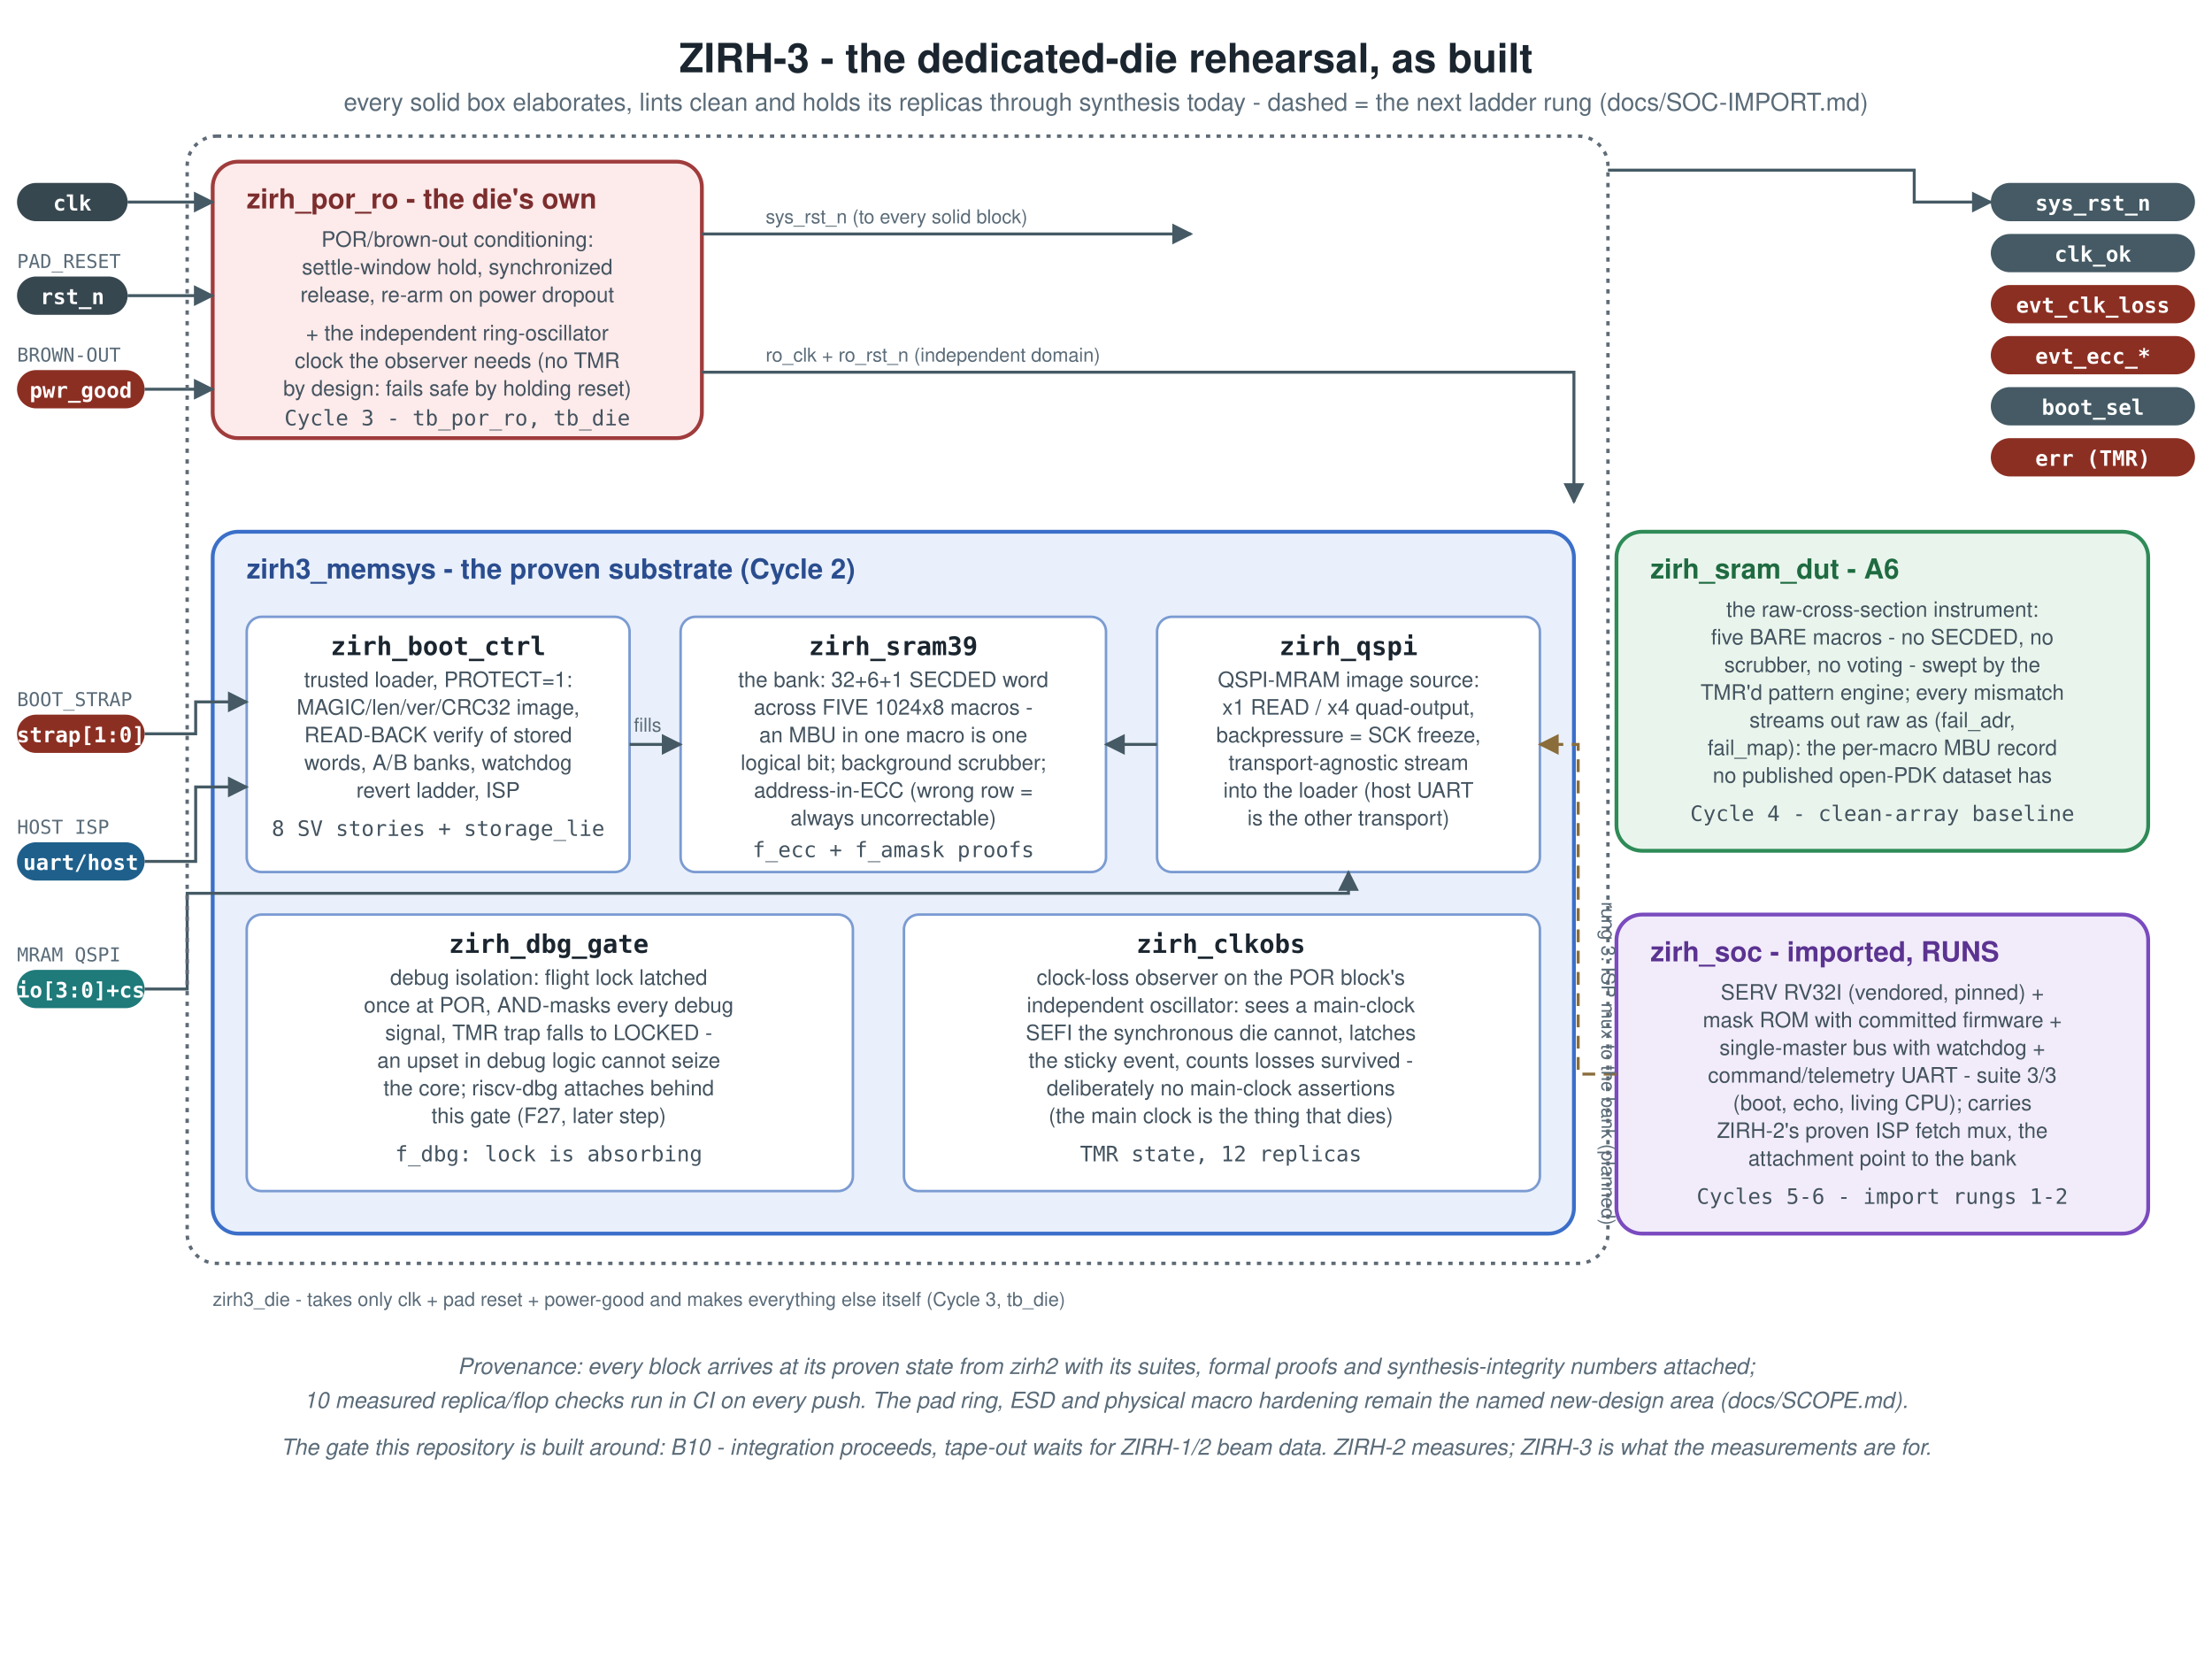
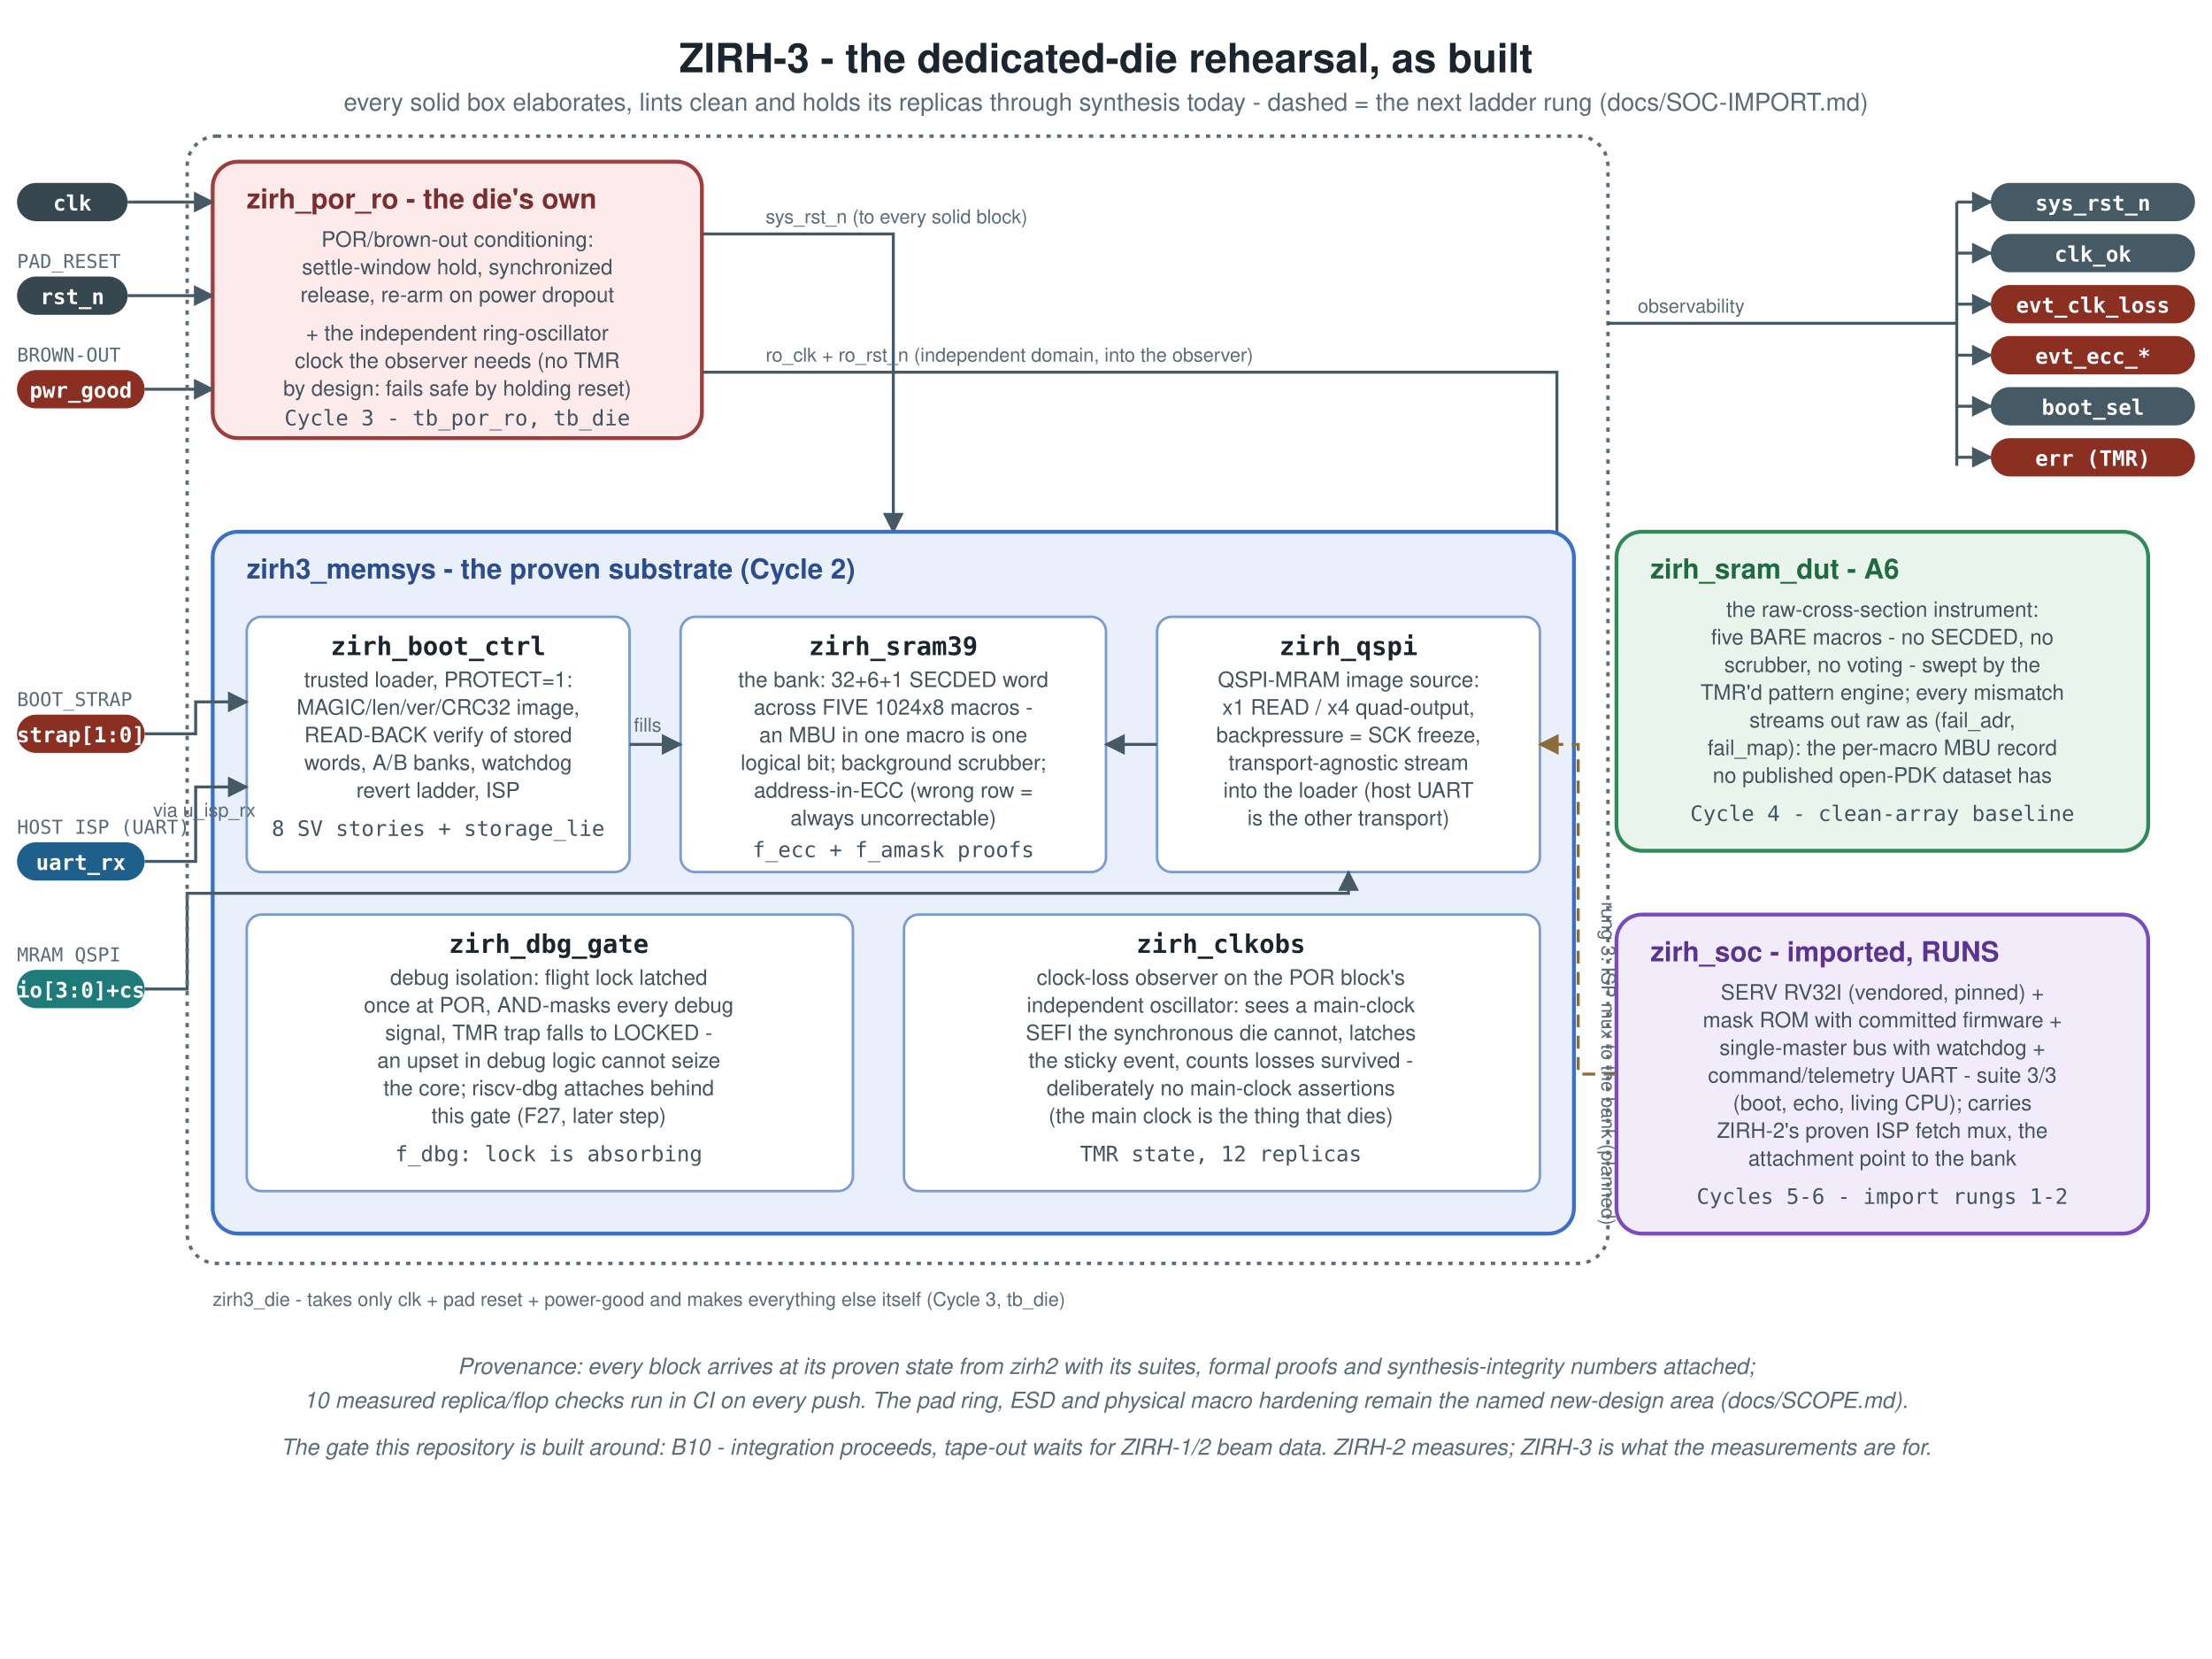
<svg xmlns="http://www.w3.org/2000/svg" viewBox="0 0 1040 780" font-family="-apple-system,'Segoe UI',Helvetica,Arial,sans-serif">
  <defs>
    <marker id="arr" viewBox="0 0 10 10" refX="9" refY="5" markerWidth="7" markerHeight="7" orient="auto-start-reverse">
      <path d="M0 0 L10 5 L0 10 z" fill="#455a64" />
    </marker>
    <marker id="arrP" viewBox="0 0 10 10" refX="9" refY="5" markerWidth="7" markerHeight="7" orient="auto-start-reverse">
      <path d="M0 0 L10 5 L0 10 z" fill="#8a6d3b" />
    </marker>
  </defs>
  <style>
    .title   { font-size: 19px; font-weight: 700; fill: #1a252f; }
    .sub     { font-size: 11.5px; fill: #5a6b78; }
    .gtitle  { font-size: 13px; font-weight: 700; }
    .btitle  { font-size: 12px; font-weight: 600; fill: #1a252f; }
    .btext   { font-size: 10px; fill: #43535f; }
    .mono    { font-family: 'SFMono-Regular',Consolas,Menlo,monospace; }
    .pin     { font-size: 10px; font-weight: 600; fill: #ffffff; }
    .pinlbl  { font-size: 9px; fill: #5a6b78; }
    .wire    { stroke: #455a64; stroke-width: 1.4; fill: none; }
    .pwire   { stroke: #8a6d3b; stroke-width: 1.4; fill: none; stroke-dasharray: 6 4; }
    .note    { font-size: 10.5px; fill: #5a6b78; font-style: italic; }
  </style>
  <rect x="0" y="0" width="1040" height="780" fill="#ffffff" />
  <text x="520" y="34" text-anchor="middle" class="title">ZIRH-3 - the dedicated-die rehearsal, as built</text>
  <text x="520" y="52" text-anchor="middle" class="sub">every solid box elaborates, lints clean and holds its replicas through synthesis today - dashed = the next ladder rung (docs/SOC-IMPORT.md)</text>
  <g class="mono">
    <rect x="8" y="86" width="52" height="18" rx="9" fill="#37474f" />
    <text x="34" y="99" text-anchor="middle" class="pin">clk</text>
    <text x="8" y="126" class="pinlbl">PAD_RESET</text>
    <rect x="8" y="130" width="52" height="18" rx="9" fill="#37474f" />
    <text x="34" y="143" text-anchor="middle" class="pin">rst_n</text>
    <text x="8" y="170" class="pinlbl">BROWN-OUT</text>
    <rect x="8" y="174" width="60" height="18" rx="9" fill="#8c2f23" />
    <text x="38" y="187" text-anchor="middle" class="pin">pwr_good</text>
    <text x="8" y="332" class="pinlbl">BOOT_STRAP</text>
    <rect x="8" y="336" width="60" height="18" rx="9" fill="#8c2f23" />
    <text x="38" y="349" text-anchor="middle" class="pin">strap[1:0]</text>
-     <text x="8" y="392" class="pinlbl">HOST ISP</text>
+     <text x="8" y="392" class="pinlbl">HOST ISP (UART)</text>
    <rect x="8" y="396" width="60" height="18" rx="9" fill="#1f5f8b" />
-     <text x="38" y="409" text-anchor="middle" class="pin">uart/host</text>
+     <text x="38" y="409" text-anchor="middle" class="pin">uart_rx</text>
    <text x="8" y="452" class="pinlbl">MRAM QSPI</text>
    <rect x="8" y="456" width="60" height="18" rx="9" fill="#1f7a7a" />
    <text x="38" y="469" text-anchor="middle" class="pin">io[3:0]+cs</text>
  </g>
  <rect x="100" y="76" width="230" height="130" rx="12" fill="#fdeaea" stroke="#a03c3c" stroke-width="1.8" />
  <text x="116" y="98" class="gtitle" fill="#7c2d2d">zirh_por_ro - the die's own</text>
  <text x="215" y="116" text-anchor="middle" class="btext">POR/brown-out conditioning:</text>
  <text x="215" y="129" text-anchor="middle" class="btext">settle-window hold, synchronized</text>
  <text x="215" y="142" text-anchor="middle" class="btext">release, re-arm on power dropout</text>
  <text x="215" y="160" text-anchor="middle" class="btext">+ the independent ring-oscillator</text>
  <text x="215" y="173" text-anchor="middle" class="btext">clock the observer needs (no TMR</text>
  <text x="215" y="186" text-anchor="middle" class="btext">by design: fails safe by holding reset)</text>
  <text x="215" y="200" text-anchor="middle" class="btext mono">Cycle 3 - tb_por_ro, tb_die</text>
  <path d="M60 95 L100 95" class="wire" marker-end="url(#arr)" />
  <path d="M60 139 L100 139" class="wire" marker-end="url(#arr)" />
  <path d="M68 183 L100 183" class="wire" marker-end="url(#arr)" />
-   <path d="M330 110 L560 110" class="wire" marker-end="url(#arr)" />
+   <path d="M330 110 L420 110 L420 250" class="wire" marker-end="url(#arr)" />
  <text x="360" y="105" class="pinlbl">sys_rst_n (to every solid block)</text>
-   <path d="M330 175 L740 175 L740 236" class="wire" marker-end="url(#arr)" />
-   <text x="360" y="170" class="pinlbl">ro_clk + ro_rst_n (independent domain)</text>
+   <path d="M330 175 L732 175 L732 418 L640 418 L640 430" class="wire" marker-end="url(#arr)" />
+   <text x="360" y="170" class="pinlbl">ro_clk + ro_rst_n (independent domain, into the observer)</text>
  <rect x="100" y="250" width="640" height="330" rx="12" fill="#e9f0fb" stroke="#3b6fc9" stroke-width="1.8" />
  <text x="116" y="272" class="gtitle" fill="#2a4d8f">zirh3_memsys - the proven substrate (Cycle 2)</text>
  <rect x="116" y="290" width="180" height="120" rx="7" fill="#ffffff" stroke="#7b9bd2" stroke-width="1.2" />
  <text x="206" y="308" text-anchor="middle" class="btitle mono">zirh_boot_ctrl</text>
  <text x="206" y="323" text-anchor="middle" class="btext">trusted loader, PROTECT=1:</text>
  <text x="206" y="336" text-anchor="middle" class="btext">MAGIC/len/ver/CRC32 image,</text>
  <text x="206" y="349" text-anchor="middle" class="btext">READ-BACK verify of stored</text>
  <text x="206" y="362" text-anchor="middle" class="btext">words, A/B banks, watchdog</text>
  <text x="206" y="375" text-anchor="middle" class="btext">revert ladder, ISP</text>
  <text x="206" y="393" text-anchor="middle" class="btext mono">8 SV stories + storage_lie</text>
  <rect x="320" y="290" width="200" height="120" rx="7" fill="#ffffff" stroke="#7b9bd2" stroke-width="1.2" />
  <text x="420" y="308" text-anchor="middle" class="btitle mono">zirh_sram39</text>
  <text x="420" y="323" text-anchor="middle" class="btext">the bank: 32+6+1 SECDED word</text>
  <text x="420" y="336" text-anchor="middle" class="btext">across FIVE 1024x8 macros -</text>
  <text x="420" y="349" text-anchor="middle" class="btext">an MBU in one macro is one</text>
  <text x="420" y="362" text-anchor="middle" class="btext">logical bit; background scrubber;</text>
  <text x="420" y="375" text-anchor="middle" class="btext">address-in-ECC (wrong row =</text>
  <text x="420" y="388" text-anchor="middle" class="btext">always uncorrectable)</text>
  <text x="420" y="403" text-anchor="middle" class="btext mono">f_ecc + f_amask proofs</text>
  <rect x="544" y="290" width="180" height="120" rx="7" fill="#ffffff" stroke="#7b9bd2" stroke-width="1.2" />
  <text x="634" y="308" text-anchor="middle" class="btitle mono">zirh_qspi</text>
  <text x="634" y="323" text-anchor="middle" class="btext">QSPI-MRAM image source:</text>
  <text x="634" y="336" text-anchor="middle" class="btext">x1 READ / x4 quad-output,</text>
  <text x="634" y="349" text-anchor="middle" class="btext">backpressure = SCK freeze,</text>
  <text x="634" y="362" text-anchor="middle" class="btext">transport-agnostic stream</text>
  <text x="634" y="375" text-anchor="middle" class="btext">into the loader (host UART</text>
  <text x="634" y="388" text-anchor="middle" class="btext">is the other transport)</text>
  <rect x="116" y="430" width="285" height="130" rx="7" fill="#ffffff" stroke="#7b9bd2" stroke-width="1.2" />
  <text x="258" y="448" text-anchor="middle" class="btitle mono">zirh_dbg_gate</text>
  <text x="258" y="463" text-anchor="middle" class="btext">debug isolation: flight lock latched</text>
  <text x="258" y="476" text-anchor="middle" class="btext">once at POR, AND-masks every debug</text>
  <text x="258" y="489" text-anchor="middle" class="btext">signal, TMR trap falls to LOCKED -</text>
  <text x="258" y="502" text-anchor="middle" class="btext">an upset in debug logic cannot seize</text>
  <text x="258" y="515" text-anchor="middle" class="btext">the core; riscv-dbg attaches behind</text>
  <text x="258" y="528" text-anchor="middle" class="btext">this gate (F27, later step)</text>
  <text x="258" y="546" text-anchor="middle" class="btext mono">f_dbg: lock is absorbing</text>
  <rect x="425" y="430" width="299" height="130" rx="7" fill="#ffffff" stroke="#7b9bd2" stroke-width="1.2" />
  <text x="574" y="448" text-anchor="middle" class="btitle mono">zirh_clkobs</text>
  <text x="574" y="463" text-anchor="middle" class="btext">clock-loss observer on the POR block's</text>
  <text x="574" y="476" text-anchor="middle" class="btext">independent oscillator: sees a main-clock</text>
  <text x="574" y="489" text-anchor="middle" class="btext">SEFI the synchronous die cannot, latches</text>
  <text x="574" y="502" text-anchor="middle" class="btext">the sticky event, counts losses survived -</text>
  <text x="574" y="515" text-anchor="middle" class="btext">deliberately no main-clock assertions</text>
  <text x="574" y="528" text-anchor="middle" class="btext">(the main clock is the thing that dies)</text>
  <text x="574" y="546" text-anchor="middle" class="btext mono">TMR state, 12 replicas</text>
  <path d="M296 350 L320 350" class="wire" marker-end="url(#arr)" />
  <text x="298" y="344" class="pinlbl">fills</text>
-   <path d="M634 410 L634 424 L574 424 L574 430" class="wire" opacity="0" />
  <path d="M544 350 L520 350" class="wire" marker-end="url(#arr)" />
  <path d="M68 345 L92 345 L92 330 L116 330" class="wire" marker-end="url(#arr)" />
  <path d="M68 405 L92 405 L92 370 L116 370" class="wire" marker-end="url(#arr)" />
-   <path d="M68 465 L84 465 L84 588 L634 588 L634 560" class="wire" opacity="0" />
-   <path d="M68 465 L88 465 L88 415 L544 415 L544 400 L544 400" class="wire" opacity="0" />
+   <text x="72" y="384" class="pinlbl">via u_isp_rx</text>
  <path d="M68 465 L88 465 L88 420 L634 420 L634 410" class="wire" marker-end="url(#arr)" />
  <rect x="760" y="250" width="250" height="150" rx="12" fill="#e9f5ec" stroke="#2e8b57" stroke-width="1.8" />
  <text x="776" y="272" class="gtitle" fill="#1f6b41">zirh_sram_dut - A6</text>
  <text x="885" y="290" text-anchor="middle" class="btext">the raw-cross-section instrument:</text>
  <text x="885" y="303" text-anchor="middle" class="btext">five BARE macros - no SECDED, no</text>
  <text x="885" y="316" text-anchor="middle" class="btext">scrubber, no voting - swept by the</text>
  <text x="885" y="329" text-anchor="middle" class="btext">TMR'd pattern engine; every mismatch</text>
  <text x="885" y="342" text-anchor="middle" class="btext">streams out raw as (fail_adr,</text>
  <text x="885" y="355" text-anchor="middle" class="btext">fail_map): the per-macro MBU record</text>
  <text x="885" y="368" text-anchor="middle" class="btext">no published open-PDK dataset has</text>
  <text x="885" y="386" text-anchor="middle" class="btext mono">Cycle 4 - clean-array baseline</text>
  <rect x="760" y="430" width="250" height="150" rx="12" fill="#f2ecfa" stroke="#7a4bbf" stroke-width="1.8" />
  <text x="776" y="452" class="gtitle" fill="#5b3391">zirh_soc - imported, RUNS</text>
  <text x="885" y="470" text-anchor="middle" class="btext">SERV RV32I (vendored, pinned) +</text>
  <text x="885" y="483" text-anchor="middle" class="btext">mask ROM with committed firmware +</text>
  <text x="885" y="496" text-anchor="middle" class="btext">single-master bus with watchdog +</text>
  <text x="885" y="509" text-anchor="middle" class="btext">command/telemetry UART - suite 3/3</text>
  <text x="885" y="522" text-anchor="middle" class="btext">(boot, echo, living CPU); carries</text>
  <text x="885" y="535" text-anchor="middle" class="btext">ZIRH-2's proven ISP fetch mux, the</text>
  <text x="885" y="548" text-anchor="middle" class="btext">attachment point to the bank</text>
  <text x="885" y="566" text-anchor="middle" class="btext mono">Cycles 5-6 - import rungs 1-2</text>
  <path d="M760 505 L742 505 L742 350 L724 350" class="pwire" marker-end="url(#arrP)" />
  <text x="753" y="424" class="pinlbl" fill="#8a6d3b" transform="rotate(90 753 424)">rung 3: ISP mux to the bank (planned)</text>
  <rect x="88" y="64" width="668" height="530" rx="14" fill="none" stroke="#5f6b76" stroke-width="1.6" stroke-dasharray="2 3" />
  <text x="100" y="614" class="pinlbl">zirh3_die - takes only clk + pad reset + power-good and makes everything else itself (Cycle 3, tb_die)</text>
  <g class="mono">
    <rect x="936" y="86" width="96" height="18" rx="9" fill="#455a64" />
    <text x="984" y="99" text-anchor="middle" class="pin">sys_rst_n</text>
    <rect x="936" y="110" width="96" height="18" rx="9" fill="#455a64" />
    <text x="984" y="123" text-anchor="middle" class="pin">clk_ok</text>
    <rect x="936" y="134" width="96" height="18" rx="9" fill="#8c2f23" />
    <text x="984" y="147" text-anchor="middle" class="pin">evt_clk_loss</text>
    <rect x="936" y="158" width="96" height="18" rx="9" fill="#8c2f23" />
    <text x="984" y="171" text-anchor="middle" class="pin">evt_ecc_*</text>
    <rect x="936" y="182" width="96" height="18" rx="9" fill="#455a64" />
    <text x="984" y="195" text-anchor="middle" class="pin">boot_sel</text>
    <rect x="936" y="206" width="96" height="18" rx="9" fill="#8c2f23" />
    <text x="984" y="219" text-anchor="middle" class="pin">err (TMR)</text>
  </g>
-   <path d="M756 90 L936 95" class="wire" opacity="0" />
-   <path d="M756 80 L900 80 L900 95 L936 95" class="wire" marker-end="url(#arr)" />
+   <path d="M756 152 L920 152" class="wire" />
+   <path d="M920 95 L920 219" class="wire" />
+   <path d="M920 95 L936 95" class="wire" marker-end="url(#arr)" />
+   <path d="M920 119 L936 119" class="wire" marker-end="url(#arr)" />
+   <path d="M920 143 L936 143" class="wire" marker-end="url(#arr)" />
+   <path d="M920 167 L936 167" class="wire" marker-end="url(#arr)" />
+   <path d="M920 191 L936 191" class="wire" marker-end="url(#arr)" />
+   <path d="M920 215 L936 215" class="wire" marker-end="url(#arr)" />
+   <text x="770" y="147" class="pinlbl">observability</text>
  <text x="520" y="646" text-anchor="middle" class="note">Provenance: every block arrives at its proven state from zirh2 with its suites, formal proofs and synthesis-integrity numbers attached;</text>
  <text x="520" y="662" text-anchor="middle" class="note">10 measured replica/flop checks run in CI on every push. The pad ring, ESD and physical macro hardening remain the named new-design area (docs/SCOPE.md).</text>
  <text x="520" y="684" text-anchor="middle" class="note">The gate this repository is built around: B10 - integration proceeds, tape-out waits for ZIRH-1/2 beam data. ZIRH-2 measures; ZIRH-3 is what the measurements are for.</text>
</svg>
